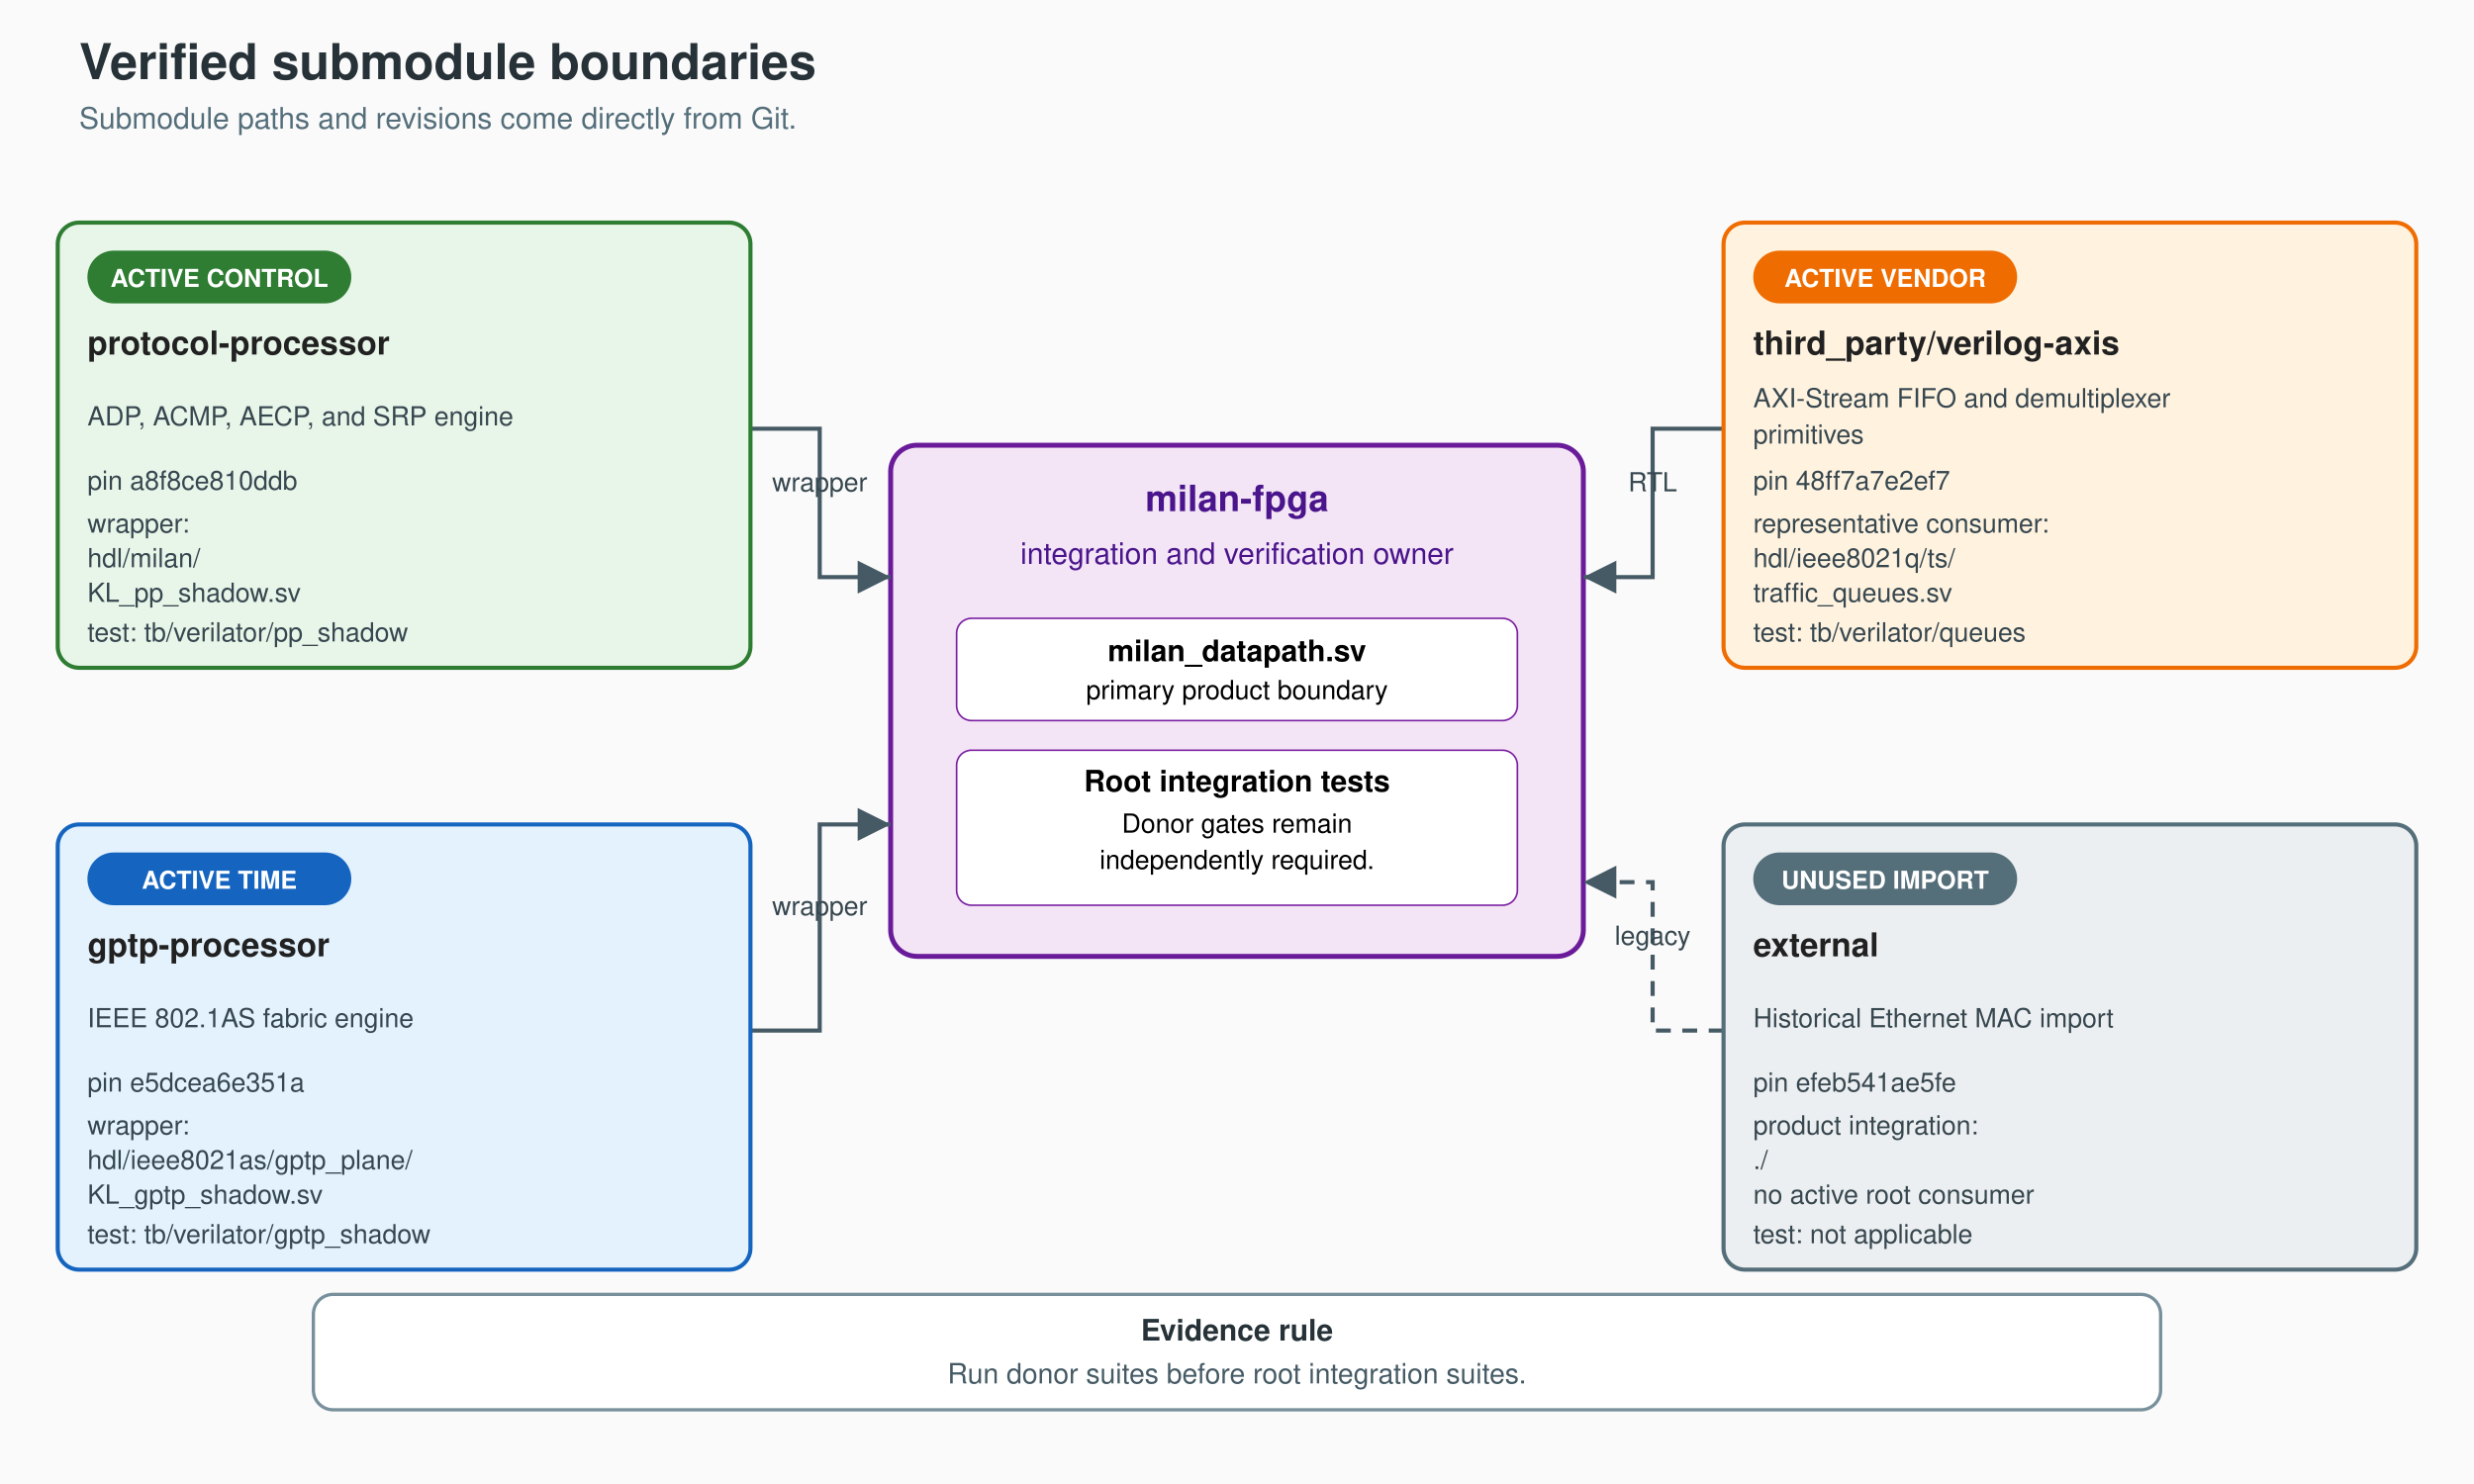
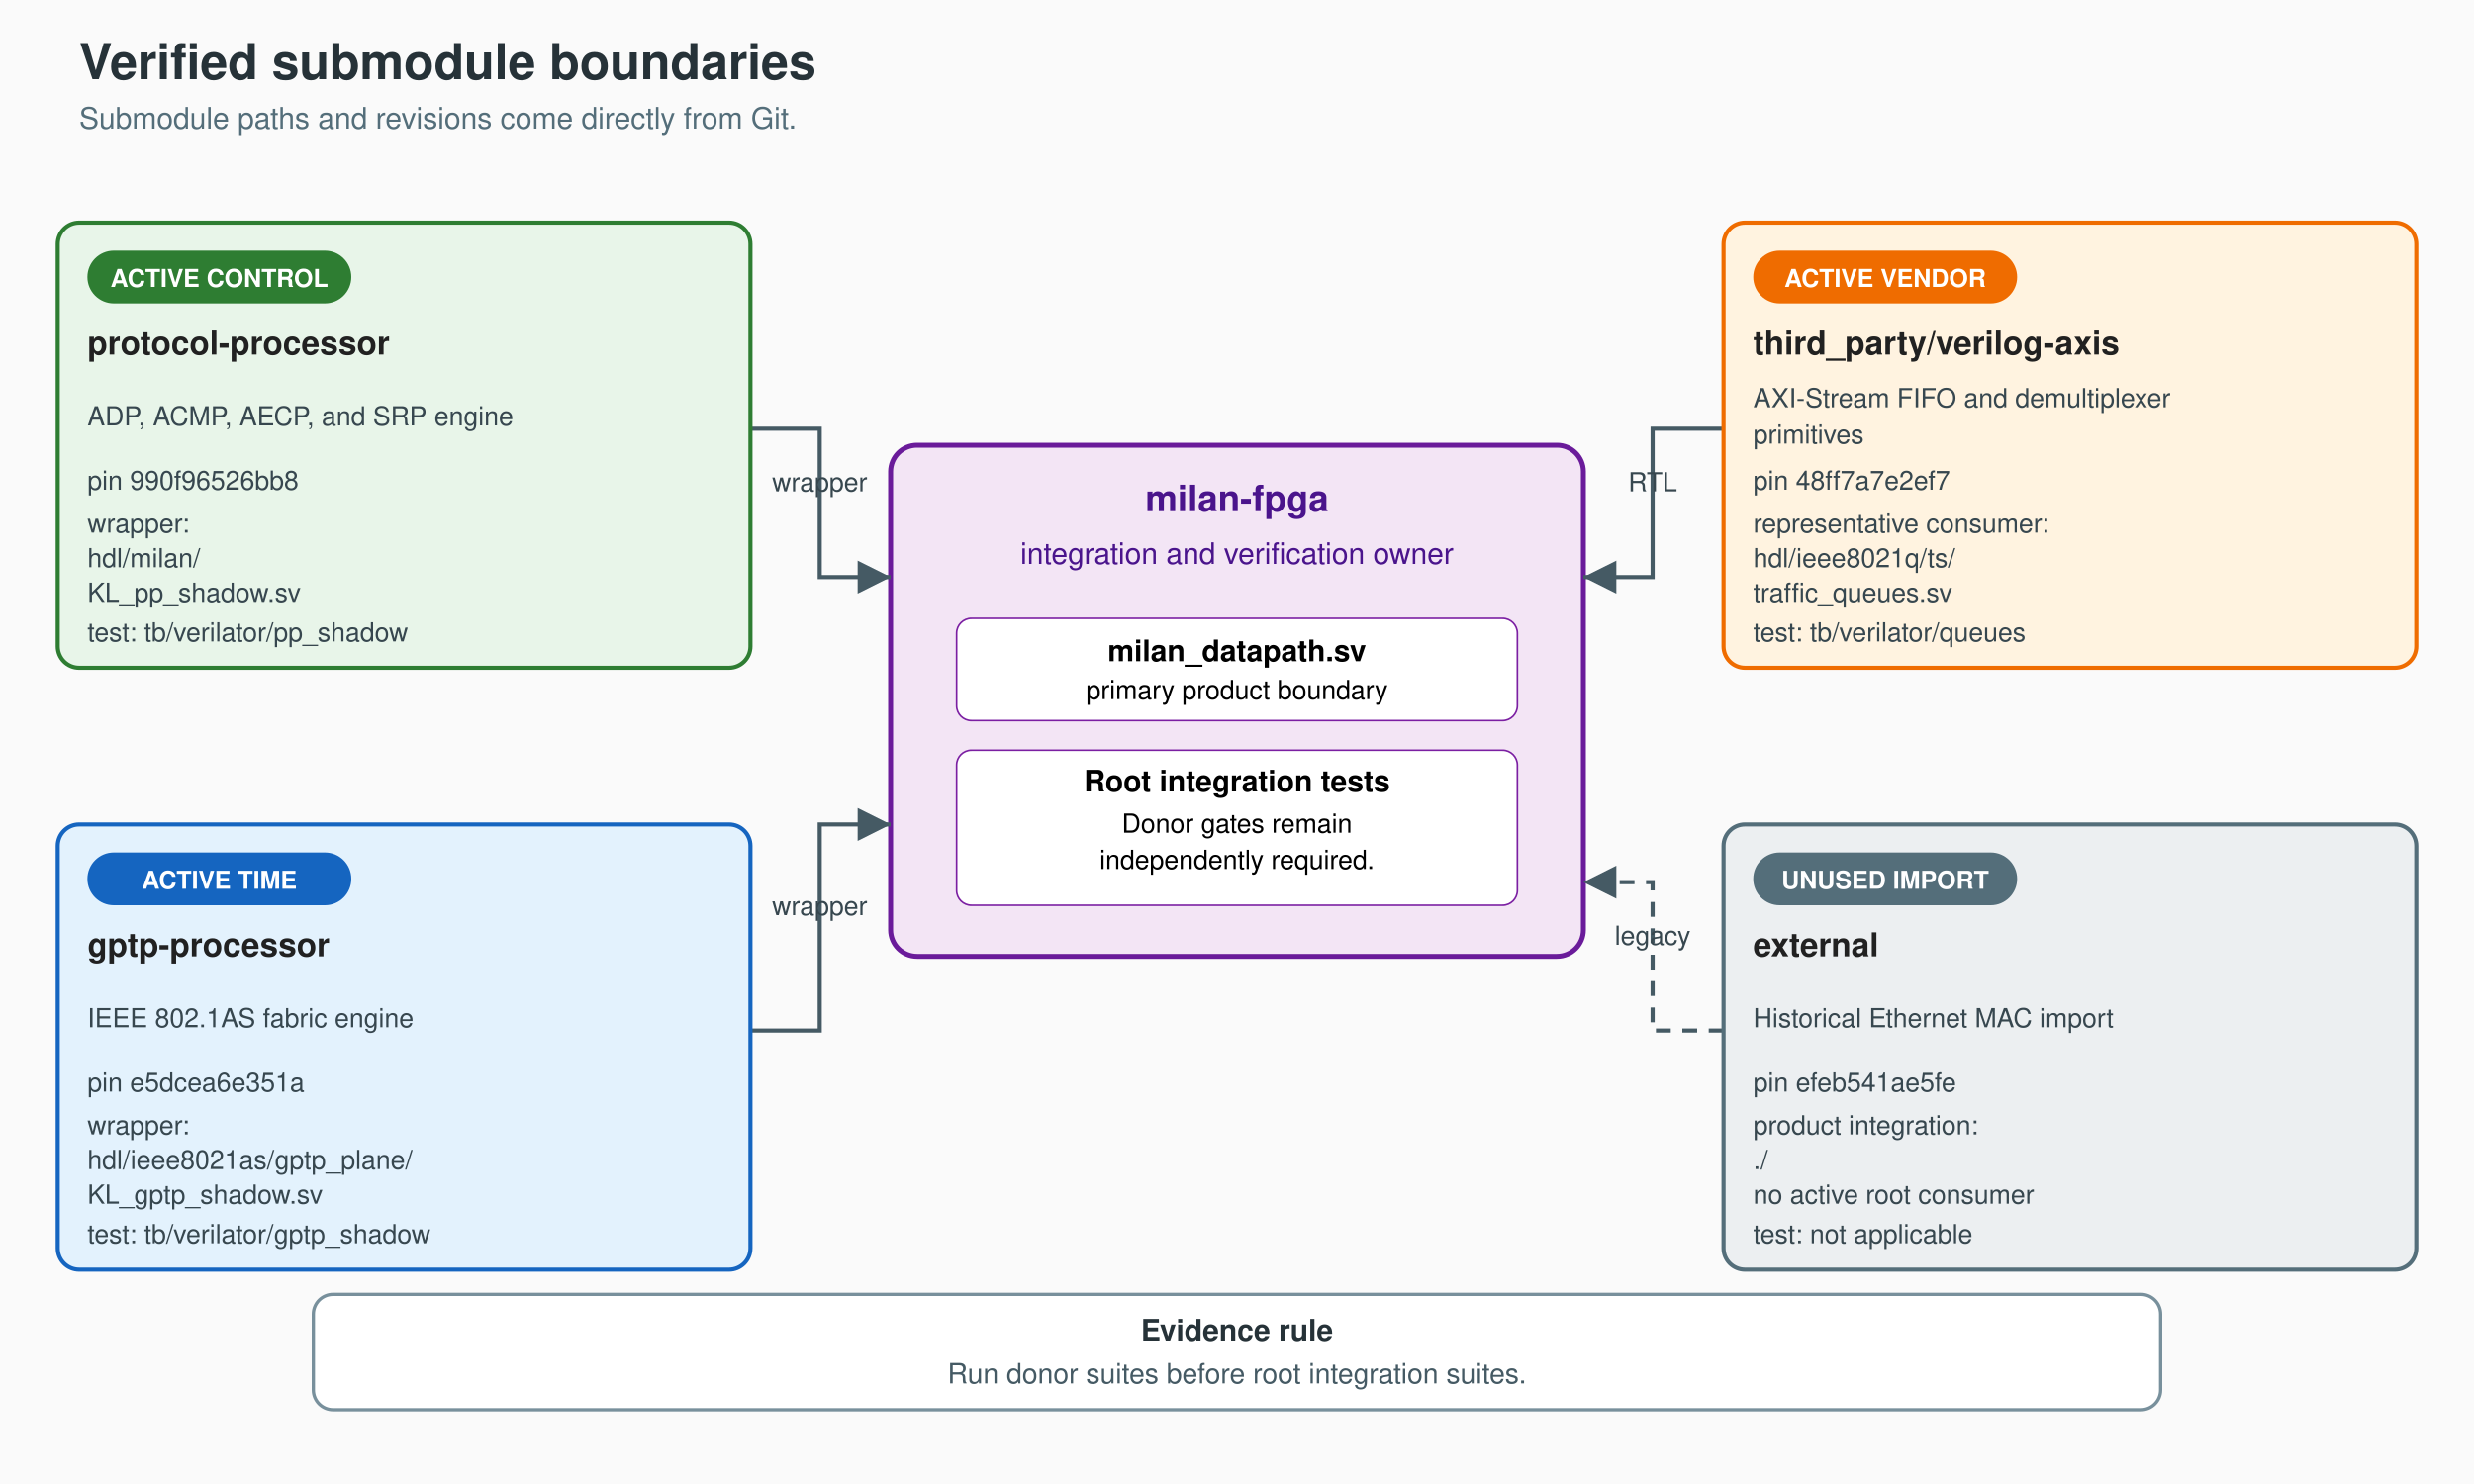
<svg xmlns="http://www.w3.org/2000/svg" width="1500" height="900" viewBox="0 0 1500 900" font-family="Helvetica,Arial,sans-serif">
  <rect width="1500" height="900" fill="#FAFAFA" />
  <defs>
    <marker id="arrow" markerWidth="12" markerHeight="12" refX="8" refY="4" orient="auto">
      <path d="M0,0 L8,4 L0,8 Z" fill="#455A64" />
    </marker>
  </defs>
  <text x="48" y="48" font-size="30" font-weight="bold" fill="#263238">Verified submodule boundaries</text>
  <text x="48" y="78" font-size="18" fill="#546E7A">Submodule paths and revisions come directly from Git.</text>
  <rect x="540" y="270" width="420" height="310" rx="16" fill="#F3E5F5" stroke="#6A1B9A" stroke-width="3" />
  <text x="750" y="310" text-anchor="middle" font-size="22" font-weight="bold" fill="#4A148C">milan-fpga</text>
  <text x="750" y="342" text-anchor="middle" font-size="18" fill="#4A148C">integration and verification owner</text>
  <rect x="580" y="375" width="340" height="62" rx="9" fill="#FFFFFF" stroke="#7B1FA2" />
  <text x="750" y="401" text-anchor="middle" font-size="18" font-weight="bold">milan_datapath.sv</text>
  <text x="750" y="424" text-anchor="middle" font-size="16">primary product boundary</text>
  <rect x="580" y="455" width="340" height="94" rx="9" fill="#FFFFFF" stroke="#7B1FA2" />
  <text x="750" y="480" text-anchor="middle" font-size="18" font-weight="bold">Root integration tests</text>
  <text x="750" y="505" text-anchor="middle" font-size="16">Donor gates remain</text>
  <text x="750" y="527" text-anchor="middle" font-size="16">independently required.</text>
  <path d="M455,260 L497,260 L497,350 L540,350" fill="none" stroke="#455A64" stroke-width="2.5" marker-end="url(#arrow)" />
  <text x="497" y="298" text-anchor="middle" font-size="16" fill="#37474F">wrapper</text>
  <path d="M455,625 L497,625 L497,500 L540,500" fill="none" stroke="#455A64" stroke-width="2.5" marker-end="url(#arrow)" />
  <text x="497" y="555" text-anchor="middle" font-size="16" fill="#37474F">wrapper</text>
  <path d="M1045,260 L1002,260 L1002,350 L960,350" fill="none" stroke="#455A64" stroke-width="2.5" marker-end="url(#arrow)" />
  <text x="1002" y="298" text-anchor="middle" font-size="16" fill="#37474F">RTL</text>
  <path d="M1045,625 L1002,625 L1002,535 L960,535" fill="none" stroke="#455A64" stroke-width="2.5" marker-end="url(#arrow)" stroke-dasharray="9,7" />
  <text x="1002" y="573" text-anchor="middle" font-size="16" fill="#37474F">legacy</text>
  <rect x="35" y="135" width="420" height="270" rx="13" fill="#E8F5E9" stroke="#2E7D32" stroke-width="2.5" />
  <rect x="53" y="152" width="160" height="32" rx="16" fill="#2E7D32" />
  <text x="133" y="174" text-anchor="middle" font-size="15" font-weight="bold" fill="#FFFFFF">ACTIVE CONTROL</text>
  <text x="53" y="215" font-size="20" font-weight="bold" fill="#212121">protocol-processor</text>
  <text x="53" y="258" font-size="16" fill="#37474F">ADP, ACMP, AECP, and SRP engine</text>
-   <text x="53" y="297" font-size="16" fill="#37474F">pin a8f8ce810ddb</text>
+   <text x="53" y="297" font-size="16" fill="#37474F">pin 990f96526bb8</text>
  <text x="53" y="323" font-size="16" fill="#37474F">wrapper:</text>
  <text x="53" y="344" font-size="16" fill="#37474F">hdl/milan/</text>
  <text x="53" y="365" font-size="16" fill="#37474F">KL_pp_shadow.sv</text>
  <text x="53" y="389" font-size="16" fill="#37474F">test: tb/verilator/pp_shadow</text>
  <rect x="35" y="500" width="420" height="270" rx="13" fill="#E3F2FD" stroke="#1565C0" stroke-width="2.5" />
  <rect x="53" y="517" width="160" height="32" rx="16" fill="#1565C0" />
  <text x="133" y="539" text-anchor="middle" font-size="15" font-weight="bold" fill="#FFFFFF">ACTIVE TIME</text>
  <text x="53" y="580" font-size="20" font-weight="bold" fill="#212121">gptp-processor</text>
  <text x="53" y="623" font-size="16" fill="#37474F">IEEE 802.1AS fabric engine</text>
  <text x="53" y="662" font-size="16" fill="#37474F">pin e5dcea6e351a</text>
  <text x="53" y="688" font-size="16" fill="#37474F">wrapper:</text>
  <text x="53" y="709" font-size="16" fill="#37474F">hdl/ieee8021as/gptp_plane/</text>
  <text x="53" y="730" font-size="16" fill="#37474F">KL_gptp_shadow.sv</text>
  <text x="53" y="754" font-size="16" fill="#37474F">test: tb/verilator/gptp_shadow</text>
  <rect x="1045" y="135" width="420" height="270" rx="13" fill="#FFF3E0" stroke="#EF6C00" stroke-width="2.5" />
  <rect x="1063" y="152" width="160" height="32" rx="16" fill="#EF6C00" />
  <text x="1143" y="174" text-anchor="middle" font-size="15" font-weight="bold" fill="#FFFFFF">ACTIVE VENDOR</text>
  <text x="1063" y="215" font-size="20" font-weight="bold" fill="#212121">third_party/verilog-axis</text>
  <text x="1063" y="247" font-size="16" fill="#37474F">AXI-Stream FIFO and demultiplexer</text>
  <text x="1063" y="269" font-size="16" fill="#37474F">primitives</text>
  <text x="1063" y="297" font-size="16" fill="#37474F">pin 48ff7a7e2ef7</text>
  <text x="1063" y="323" font-size="16" fill="#37474F">representative consumer:</text>
  <text x="1063" y="344" font-size="16" fill="#37474F">hdl/ieee8021q/ts/</text>
  <text x="1063" y="365" font-size="16" fill="#37474F">traffic_queues.sv</text>
  <text x="1063" y="389" font-size="16" fill="#37474F">test: tb/verilator/queues</text>
  <rect x="1045" y="500" width="420" height="270" rx="13" fill="#ECEFF1" stroke="#546E7A" stroke-width="2.5" />
  <rect x="1063" y="517" width="160" height="32" rx="16" fill="#546E7A" />
  <text x="1143" y="539" text-anchor="middle" font-size="15" font-weight="bold" fill="#FFFFFF">UNUSED IMPORT</text>
  <text x="1063" y="580" font-size="20" font-weight="bold" fill="#212121">external</text>
  <text x="1063" y="623" font-size="16" fill="#37474F">Historical Ethernet MAC import</text>
  <text x="1063" y="662" font-size="16" fill="#37474F">pin efeb541ae5fe</text>
  <text x="1063" y="688" font-size="16" fill="#37474F">product integration:</text>
  <text x="1063" y="709" font-size="16" fill="#37474F">./</text>
  <text x="1063" y="730" font-size="16" fill="#37474F">no active root consumer</text>
  <text x="1063" y="754" font-size="16" fill="#37474F">test: not applicable</text>
  <rect x="190" y="785" width="1120" height="70" rx="12" fill="#FFFFFF" stroke="#78909C" stroke-width="2" />
  <text x="750" y="813" text-anchor="middle" font-size="18" font-weight="bold" fill="#263238">Evidence rule</text>
  <text x="750" y="839" text-anchor="middle" font-size="17" fill="#455A64">Run donor suites before root integration suites.</text>
</svg>
